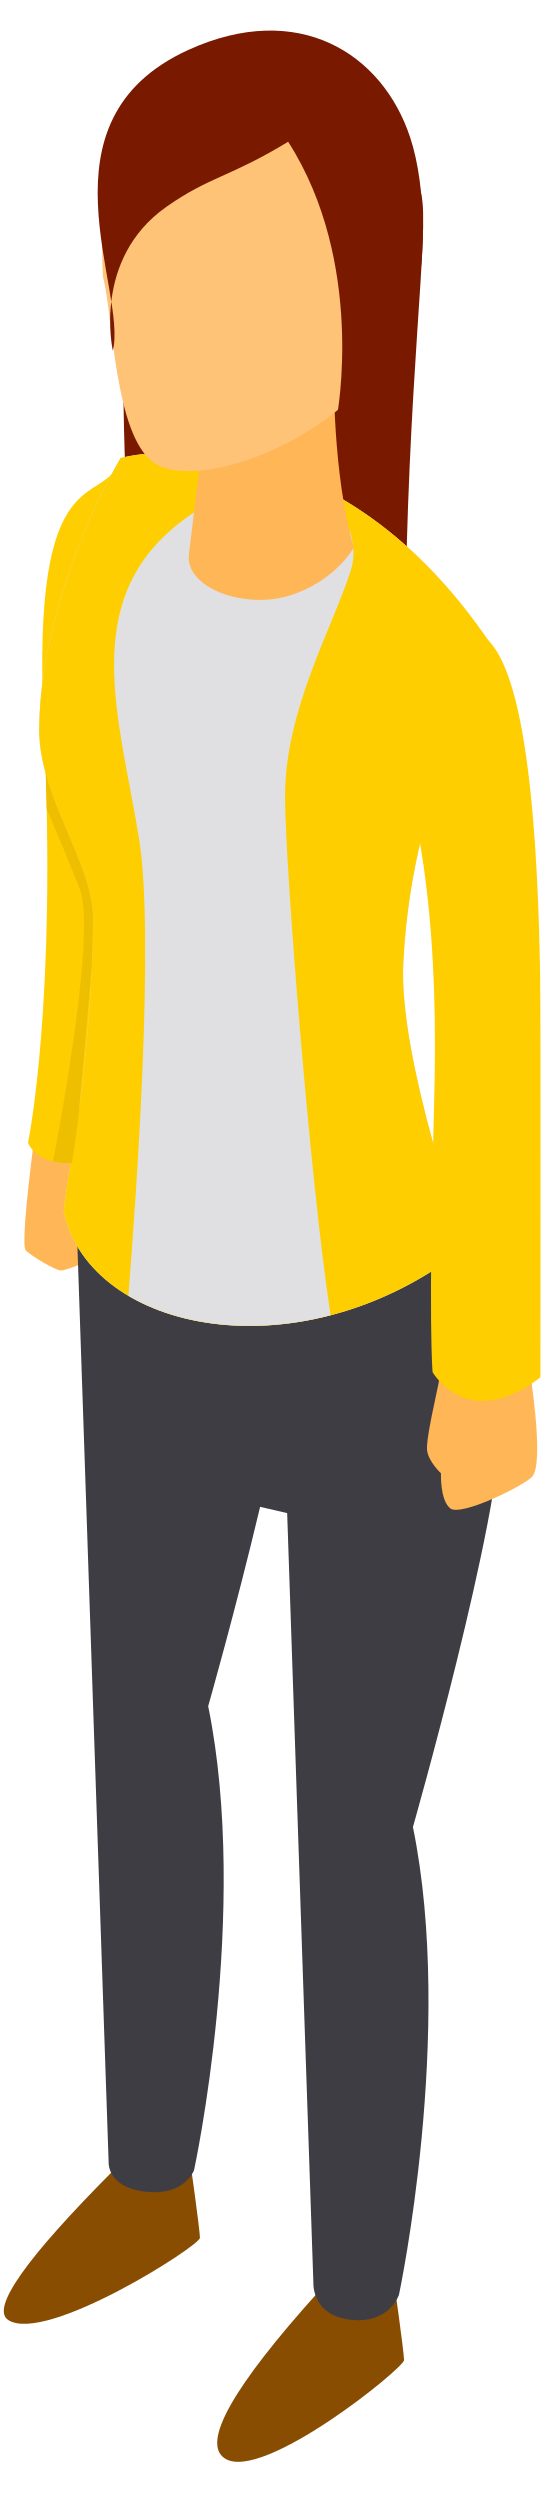
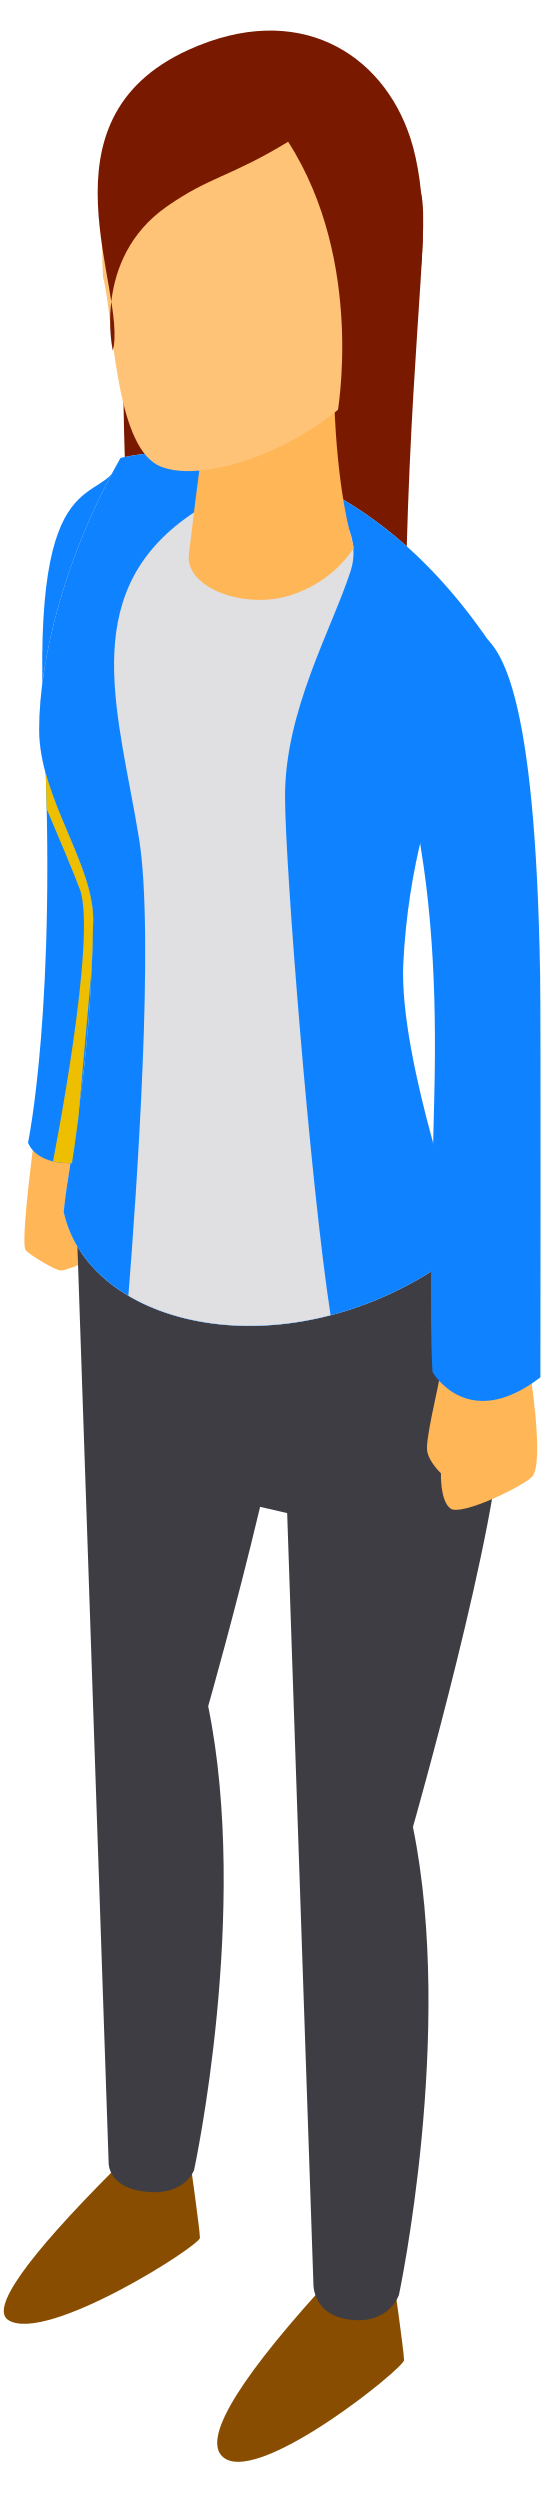
<svg xmlns="http://www.w3.org/2000/svg" xmlns:xlink="http://www.w3.org/1999/xlink" version="1.1" preserveAspectRatio="xMidYMid meet" viewBox="248.228 -1 145.296 644" width="141.3" height="640">
  <defs>
    <path d="M354.83 161.91C354.52 202.3 317.11 227.9 317.11 227.9C317.11 227.9 286.45 191.69 282.33 135.65C279.86 102.13 280.73 72.66 281.24 39.04C281.63 13.22 301.11 -0.81 327.05 3.17C341.62 5.4 355.78 28.56 359.1 42.95C361.43 53.03 355.39 90.88 354.83 161.91Z" id="dlKUCv4Ad" />
    <path d="M250.44 602.7C260.4 608.96 300.86 583.11 300.86 581.04C300.86 578.96 298 558.82 298 558.82C296.68 559.1 290.11 560.53 278.28 563.1C254.96 586.5 245.67 599.7 250.44 602.7Z" id="a19OnlxPRJ" />
    <path d="M307.37 639.08C317.14 645.62 354.59 615.3 354.59 613.23C354.59 611.15 351.73 591.01 351.73 591.01C350.41 591.29 343.84 592.72 332.02 595.29C309.45 620.37 301.24 634.97 307.37 639.08Z" id="d2BwDPlTBs" />
    <path d="M255.03 321.13C256.42 322.52 262.79 326.4 264.32 326.4C265.84 326.4 277.01 322.12 278.31 319.2C279.44 316.68 278.61 310.33 275.43 306.5C271.77 302.11 272.24 294.4 272.24 294.4C271.24 294.21 266.24 293.26 257.24 291.56C254.84 310.35 254.1 320.21 255.03 321.13Z" id="h2xnkmEqwn" />
    <path d="M360.11 305.75C353.96 305.2 323.2 302.48 267.84 297.58C273.23 455.66 276.22 543.49 276.82 561.05C276.82 561.05 276.28 567.86 286.86 568.93C296.91 569.95 299.31 563.23 299.31 563.23C299.31 563.23 314.04 495.13 303.03 441.09C303.03 441.09 310.29 415.61 316.7 388.61C317.17 388.72 319.55 389.27 323.82 390.26C327.96 511.81 330.26 579.34 330.72 592.84C330.72 592.84 330.18 601.56 340.76 602.63C350.81 603.65 353.25 596.03 353.25 596.03C353.25 596.03 367.94 526.93 356.93 472.89C356.93 472.88 380.08 391.66 380.18 365.55C380.31 330.65 364.12 317.71 360.11 305.75Z" id="bgbxZU4t9" />
    <path d="M259.76 182.8C263.29 256.2 255.61 292.72 255.61 292.72C255.61 292.72 257.2 298.15 266.53 298.15C275.85 298.15 277.4 294.66 277.4 294.66C277.4 294.66 280.8 209.46 281.21 205.33C282.83 189.19 297.9 116.54 279.97 112.52C275.92 126.57 256.24 109.81 259.76 182.8Z" id="euYOHMoDO" />
    <path d="M272.75 234.37C272.99 219.43 258.54 202.07 258.54 184.01C258.54 165.2 265.51 137.78 279.97 112.51C279.97 112.51 336.24 97.1 379.72 165.01C379.72 165.01 356.96 194.67 354.39 245.42C353.09 271.01 370.85 320.25 370.85 320.25C327.74 354.37 271.98 342.94 264.99 310.95C266.54 295.63 272.06 275.57 272.75 234.37Z" id="d2jxYLl1rS" />
    <path d="M272.75 234.37C272.99 219.43 258.54 202.07 258.54 184.01C258.54 165.2 265.51 137.78 279.97 112.51C279.97 112.51 336.24 97.1 379.72 165.01C379.72 165.01 356.96 194.67 354.39 245.42C353.09 271.01 370.85 320.25 370.85 320.25C327.74 354.37 271.98 342.94 264.99 310.95C266.54 295.63 272.06 275.57 272.75 234.37Z" id="f1b7qxSQPv" />
    <path d="M267.18 298.14C267.7 294.74 268.27 290.76 268.85 286.3C269.19 282.39 271.98 251.13 272.33 247.22C272.53 243.02 272.67 238.73 272.74 234.37C272.94 222.65 264.09 209.44 260.27 195.57C260.37 198.76 260.45 201.87 260.52 204.91C264.03 213.13 267.43 221.25 269.23 226C273.91 238.38 262.19 297.56 262.17 297.67C263.4 297.97 264.83 298.15 266.53 298.15C266.75 298.15 266.96 298.14 267.18 298.14Z" id="a8ReKZMyd" />
    <path d="M323.26 201.58C323.26 178.99 335.53 157.65 340.52 142.29C345.52 126.94 325.67 107.59 297.06 128.4C268.45 149.21 279.61 180.51 284.82 212.65C288.95 238.06 284.19 305.79 282.02 333.04C295.46 341 315 343.44 335.25 338.17C329.82 302.9 323.26 219.44 323.26 201.58Z" id="a1jXWziS23" />
    <path d="M297.95 137.88C296.93 146.74 312.59 152.46 324.57 148.69C336.54 144.93 341.38 136.07 341.38 136.07C335.73 117.05 336.09 89.48 336.09 89.48C333.84 90.46 322.54 95.32 302.21 104.08C300.29 118.62 298.87 129.89 297.95 137.88Z" id="c6jBRi6rqy" />
    <path d="M288.74 113.78C299.27 121.18 335.9 109.4 350.75 84.38C365.6 59.36 359.95 7.41 326.99 2.31C288.5 -3.64 273.08 27.71 275.34 64.87C278.02 74.65 278.2 106.38 288.74 113.78Z" id="ikFbaXGdO" />
    <path d="M277.93 84.26C277.93 84.26 272.44 60.21 291.99 46.42C303.39 38.39 308.69 38.64 324.08 29.26C344.54 61.19 336.94 101.47 336.94 101.47C336.94 101.47 351.91 88.74 356.32 75.68C360.73 62.62 360.53 41.31 356.23 28.22C348.88 5.82 326.64 -7.99 297.9 5.05C256.81 23.69 281.92 68.42 277.93 84.26Z" id="c2x0SnT82N" />
    <path d="M360.67 373.85C361.11 376.82 364.31 379.78 364.31 379.78C364.31 379.78 364.02 386.98 366.82 389.06C369.61 391.13 385.78 383.27 388.27 380.72C391.76 377.14 387.48 351.35 387.48 351.35C387.48 351.35 367.96 341.8 363.91 354.82C363.26 358.63 360.23 370.88 360.67 373.85Z" id="a1XIpfUYgt" />
    <path d="M354.44 180.87C353.62 201.18 364.32 215.56 362.52 281.68C360.91 340.74 362.1 353.15 362.1 353.15C362.1 353.15 371.28 369.26 390.48 354.52C390.48 354.52 390.61 260.61 390.41 248.63C389.16 174.01 380.18 159.92 372.46 157.88C365.4 156.02 355.25 160.56 354.44 180.87Z" id="c1UyQ1WFXR" />
  </defs>
  <g>
    <g>
      <use xlink:href="#dlKUCv4Ad" opacity="1" fill="#791900" fill-opacity="1" />
      <g>
        <use xlink:href="#dlKUCv4Ad" opacity="1" fill-opacity="0" stroke="#000000" stroke-width="1" stroke-opacity="0" />
      </g>
    </g>
    <g>
      <use xlink:href="#a19OnlxPRJ" opacity="1" fill="#884d01" fill-opacity="1" />
      <g>
        <use xlink:href="#a19OnlxPRJ" opacity="1" fill-opacity="0" stroke="#000000" stroke-width="1" stroke-opacity="0" />
      </g>
    </g>
    <g>
      <use xlink:href="#d2BwDPlTBs" opacity="1" fill="#884d01" fill-opacity="1" />
      <g>
        <use xlink:href="#d2BwDPlTBs" opacity="1" fill-opacity="0" stroke="#000000" stroke-width="1" stroke-opacity="0" />
      </g>
    </g>
    <g>
      <use xlink:href="#h2xnkmEqwn" opacity="1" fill="#ffb657" fill-opacity="1" />
      <g>
        <use xlink:href="#h2xnkmEqwn" opacity="1" fill-opacity="0" stroke="#000000" stroke-width="1" stroke-opacity="0" />
      </g>
    </g>
    <g>
      <use xlink:href="#bgbxZU4t9" opacity="1" fill="#3e3d43" fill-opacity="1" />
      <g>
        <use xlink:href="#bgbxZU4t9" opacity="1" fill-opacity="0" stroke="#000000" stroke-width="1" stroke-opacity="0" />
      </g>
    </g>
    <g>
-       <use xlink:href="#euYOHMoDO" opacity="1" fill="#fece00" fill-opacity="1" />
+       <use xlink:href="#euYOHMoDO" opacity="1" fill="#0f83ff" fill-opacity="1" />
      <g>
        <use xlink:href="#euYOHMoDO" opacity="1" fill-opacity="0" stroke="#000000" stroke-width="1" stroke-opacity="0" />
      </g>
    </g>
    <g>
      <use xlink:href="#d2jxYLl1rS" opacity="1" fill="#e0e0e2" fill-opacity="1" />
      <g>
        <use xlink:href="#d2jxYLl1rS" opacity="1" fill-opacity="0" stroke="#000000" stroke-width="1" stroke-opacity="0" />
      </g>
    </g>
    <g>
-       <use xlink:href="#f1b7qxSQPv" opacity="1" fill="#fece00" fill-opacity="1" />
+       <use xlink:href="#f1b7qxSQPv" opacity="1" fill="#0f83ff" fill-opacity="1" />
      <g>
        <use xlink:href="#f1b7qxSQPv" opacity="1" fill-opacity="0" stroke="#000000" stroke-width="1" stroke-opacity="0" />
      </g>
    </g>
    <g>
      <use xlink:href="#a8ReKZMyd" opacity="1" fill="#eebf00" fill-opacity="1" />
      <g>
        <use xlink:href="#a8ReKZMyd" opacity="1" fill-opacity="0" stroke="#000000" stroke-width="1" stroke-opacity="0" />
      </g>
    </g>
    <g>
      <use xlink:href="#a1jXWziS23" opacity="1" fill="#e0e0e2" fill-opacity="1" />
      <g>
        <use xlink:href="#a1jXWziS23" opacity="1" fill-opacity="0" stroke="#000000" stroke-width="1" stroke-opacity="0" />
      </g>
    </g>
    <g>
      <use xlink:href="#c6jBRi6rqy" opacity="1" fill="#ffb657" fill-opacity="1" />
      <g>
        <use xlink:href="#c6jBRi6rqy" opacity="1" fill-opacity="0" stroke="#000000" stroke-width="1" stroke-opacity="0" />
      </g>
    </g>
    <g>
      <use xlink:href="#ikFbaXGdO" opacity="1" fill="#fec377" fill-opacity="1" />
      <g>
        <use xlink:href="#ikFbaXGdO" opacity="1" fill-opacity="0" stroke="#000000" stroke-width="1" stroke-opacity="0" />
      </g>
    </g>
    <g>
      <use xlink:href="#c2x0SnT82N" opacity="1" fill="#791900" fill-opacity="1" />
      <g>
        <use xlink:href="#c2x0SnT82N" opacity="1" fill-opacity="0" stroke="#000000" stroke-width="1" stroke-opacity="0" />
      </g>
    </g>
    <g>
      <use xlink:href="#a1XIpfUYgt" opacity="1" fill="#ffb657" fill-opacity="1" />
      <g>
        <use xlink:href="#a1XIpfUYgt" opacity="1" fill-opacity="0" stroke="#000000" stroke-width="1" stroke-opacity="0" />
      </g>
    </g>
    <g>
-       <use xlink:href="#c1UyQ1WFXR" opacity="1" fill="#fece00" fill-opacity="1" />
+       <use xlink:href="#c1UyQ1WFXR" opacity="1" fill="#0f83ff" fill-opacity="1" />
      <g>
        <use xlink:href="#c1UyQ1WFXR" opacity="1" fill-opacity="0" stroke="#000000" stroke-width="1" stroke-opacity="0" />
      </g>
    </g>
  </g>
</svg>
